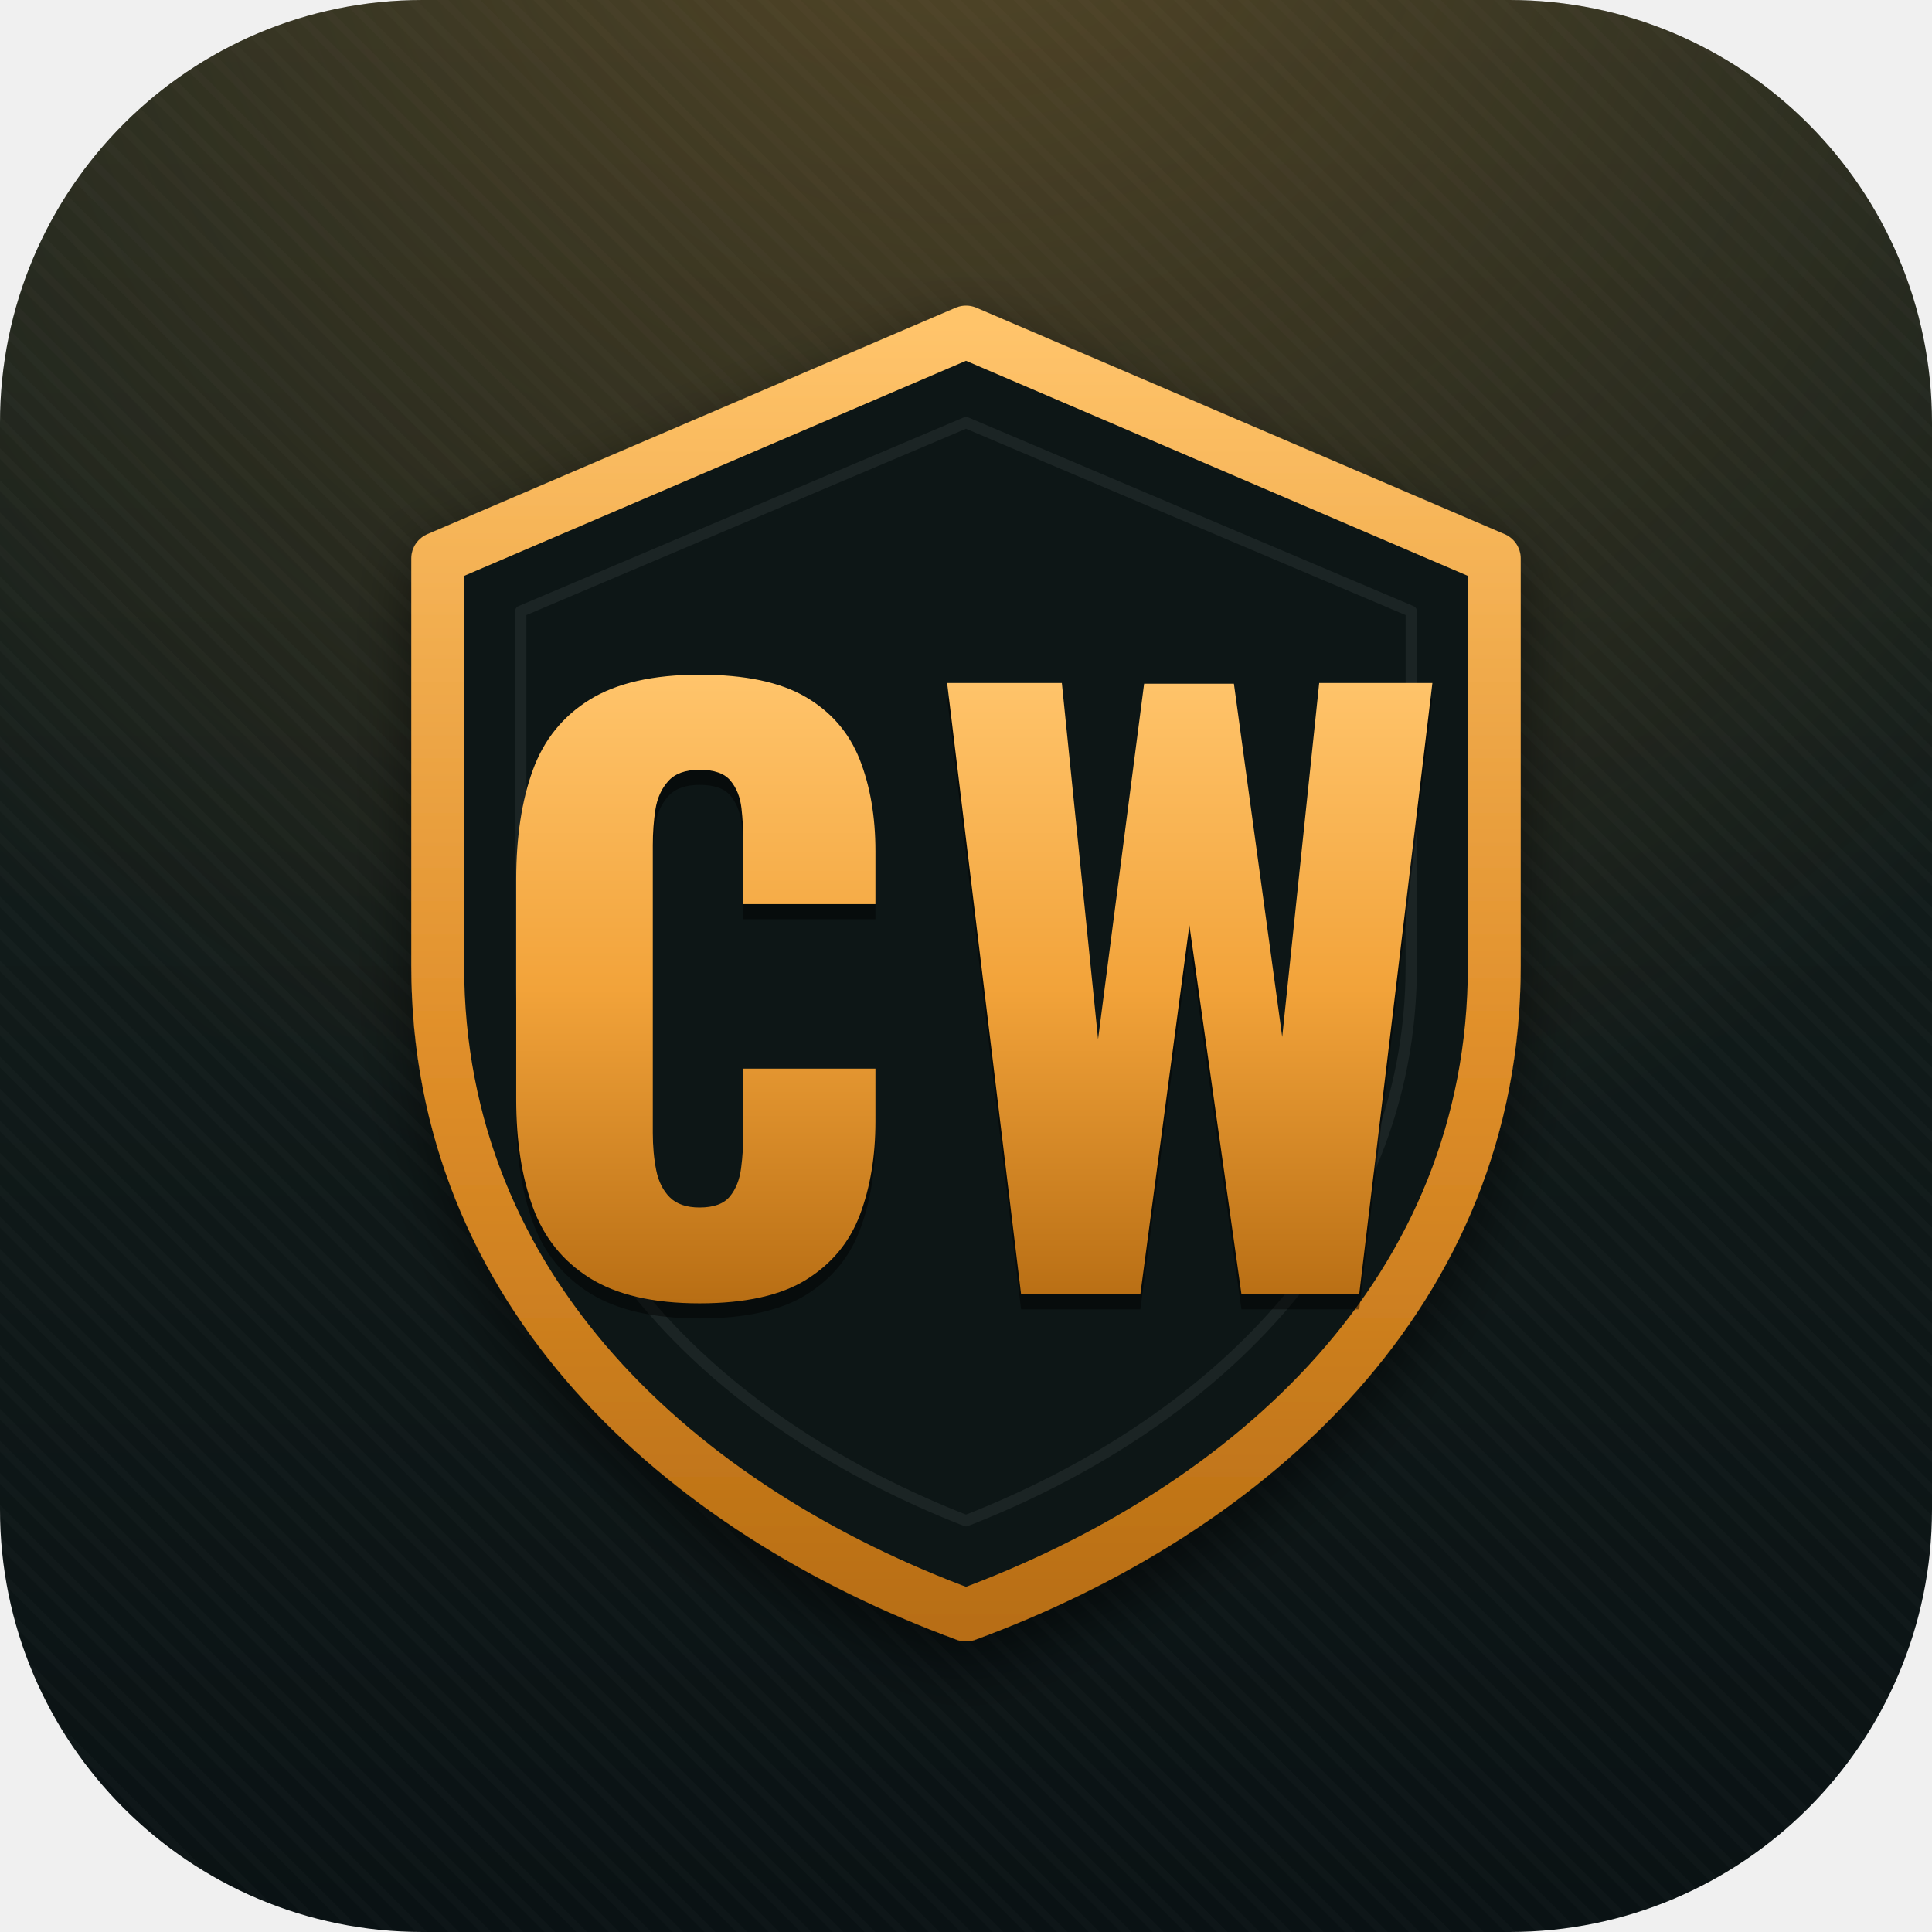
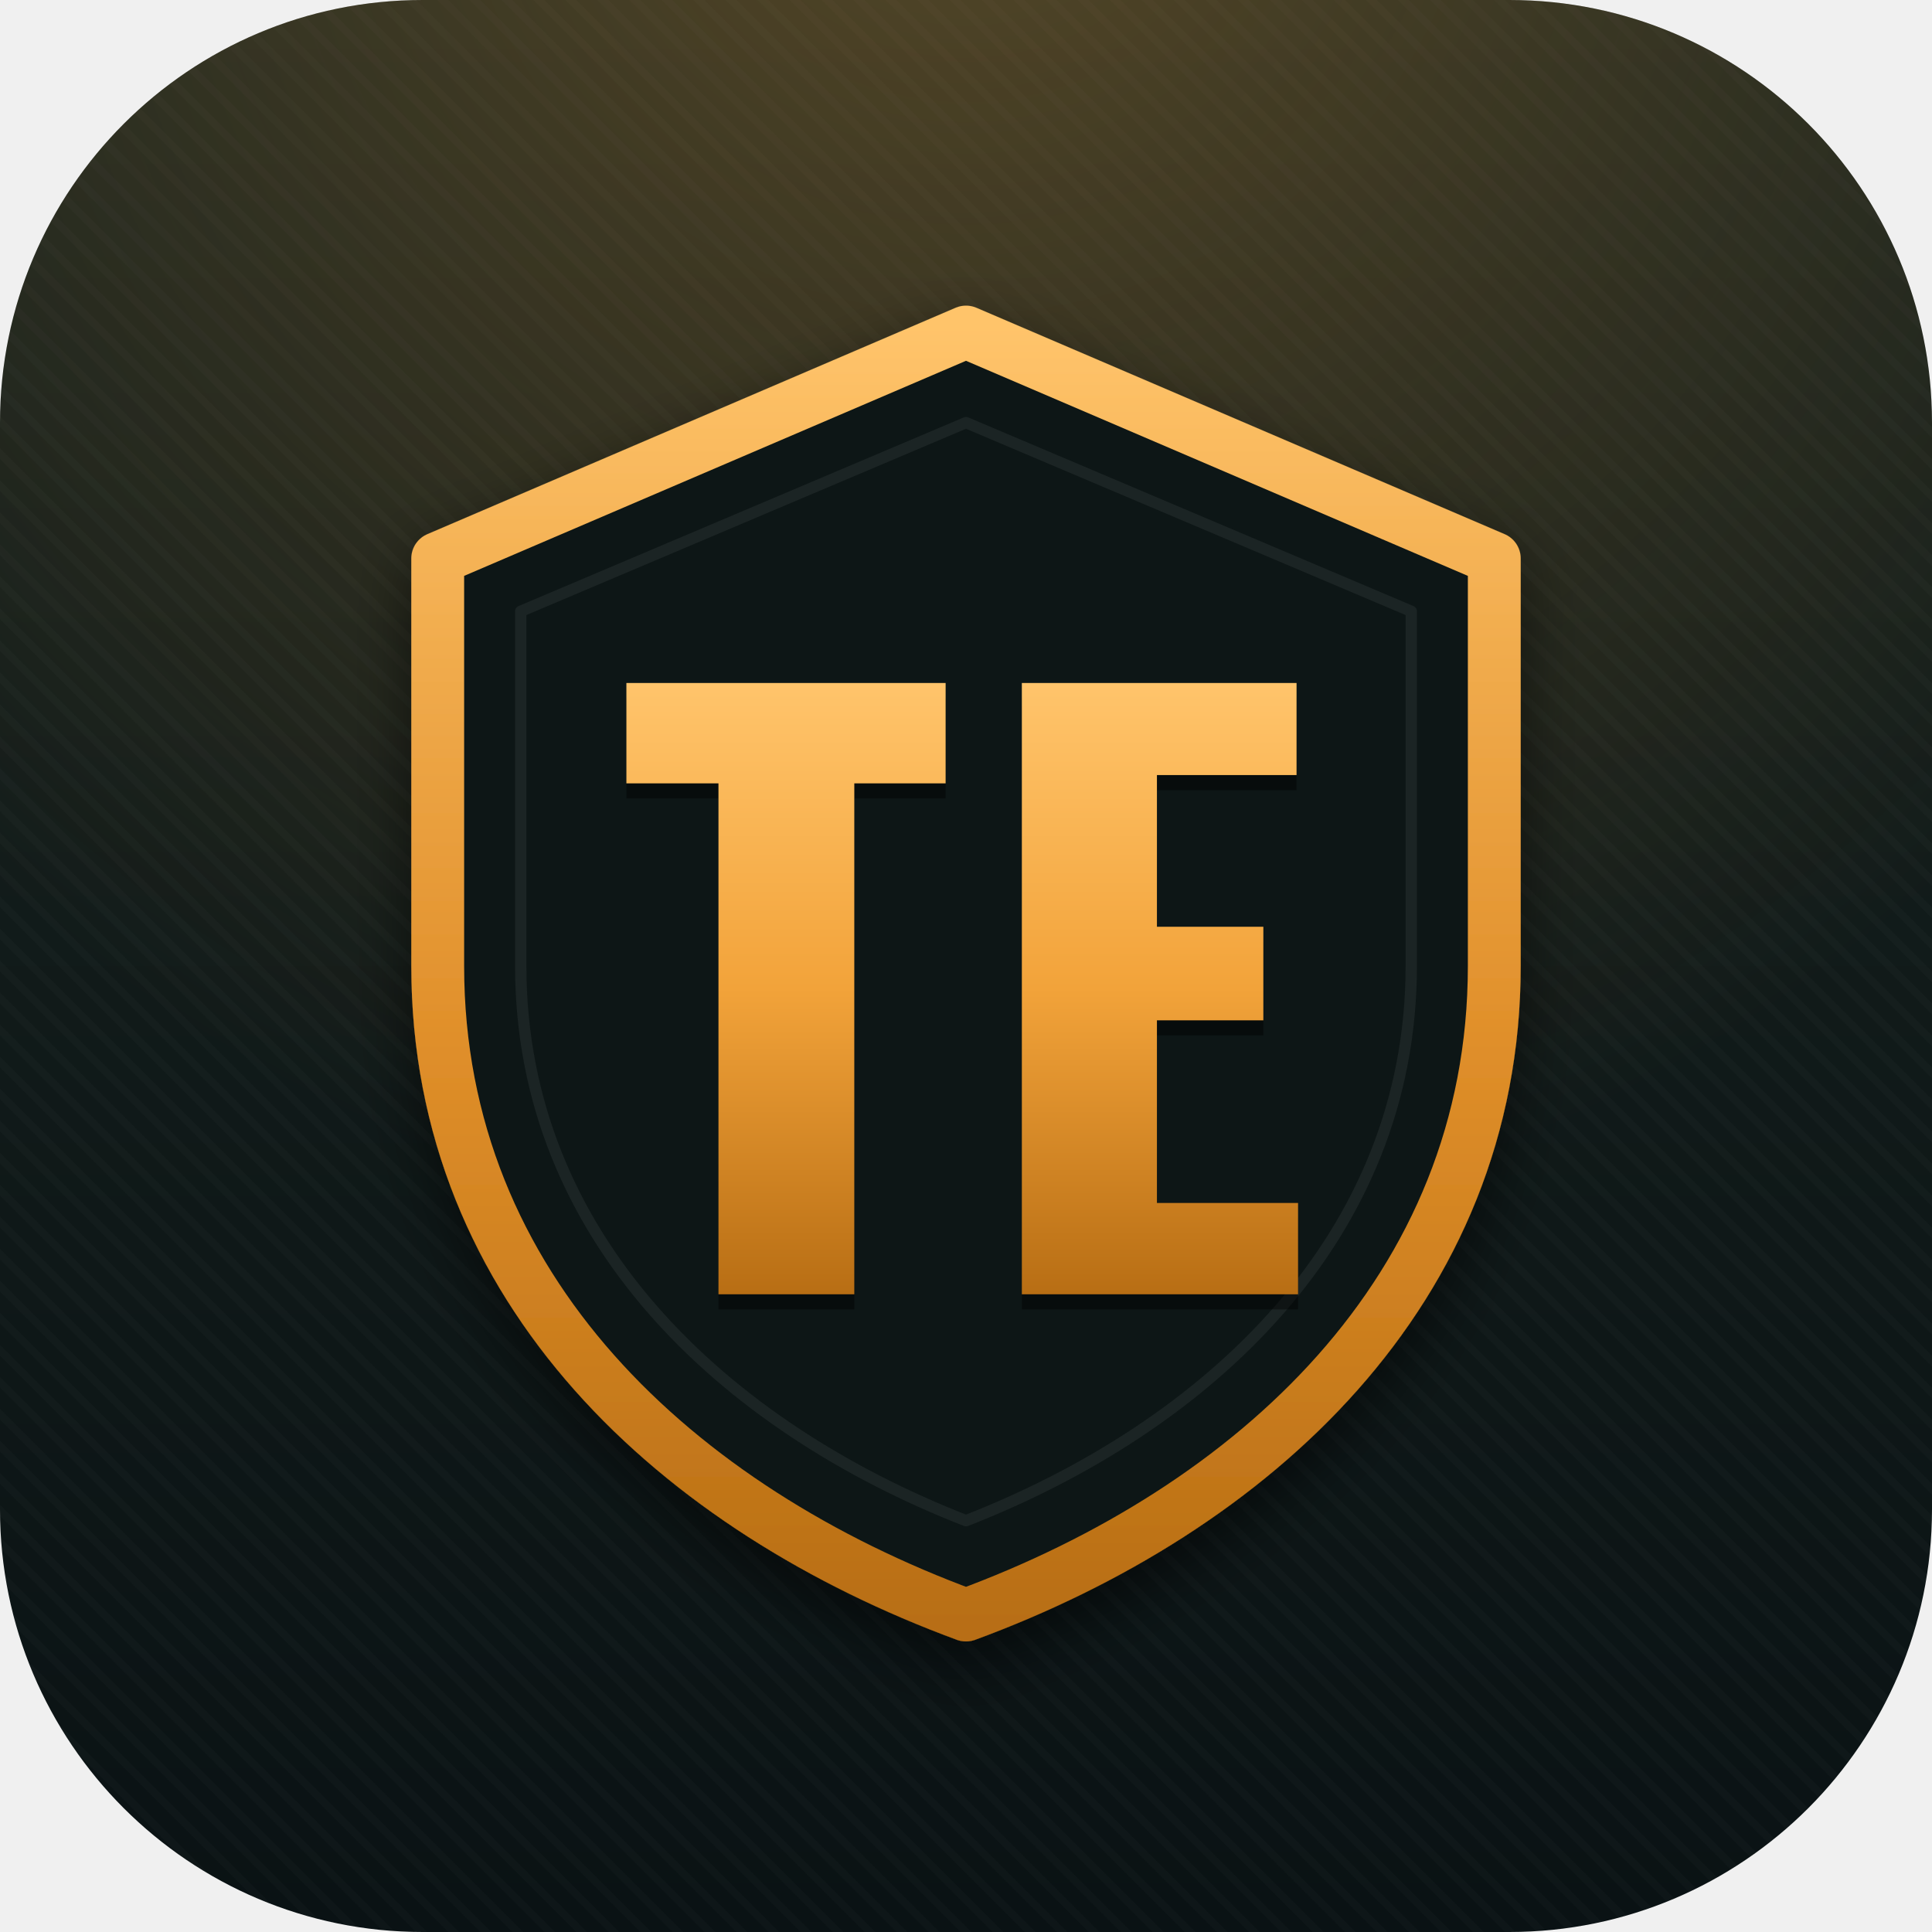
<svg xmlns="http://www.w3.org/2000/svg" viewBox="0 0 512 512">
  <defs>
    <linearGradient id="bg" x1="0" y1="0" x2="0" y2="1">
      <stop offset="0" stop-color="#18231f" />
      <stop offset="1" stop-color="#0a1214" />
    </linearGradient>
    <radialGradient id="light" cx="50%" cy="-10%" r="75%">
      <stop offset="0" stop-color="#f2a33a" stop-opacity=".28" />
      <stop offset="1" stop-color="#f2a33a" stop-opacity="0" />
    </radialGradient>
    <linearGradient id="gold" x1="0" y1="0" x2="0" y2="1">
      <stop offset="0" stop-color="#ffc46b" />
      <stop offset=".55" stop-color="#e08f2a" />
      <stop offset="1" stop-color="#b86e14" />
    </linearGradient>
    <linearGradient id="goldText" x1="0" y1="0" x2="0" y2="1">
      <stop offset="0" stop-color="#ffc46b" />
      <stop offset=".5" stop-color="#f2a33a" />
      <stop offset="1" stop-color="#b86e14" />
    </linearGradient>
    <pattern id="grain" width="6" height="6" patternUnits="userSpaceOnUse" patternTransform="rotate(135)">
      <rect width="6" height="6" fill="none" />
      <rect width="2" height="6" fill="#fff" fill-opacity=".018" />
    </pattern>
    <clipPath id="clip">
      <rect width="512" height="512" rx="112" />
    </clipPath>
    <filter id="shadow" x="-20%" y="-20%" width="140%" height="140%">
      <feDropShadow dx="0" dy="6" stdDeviation="8" flood-color="#000" flood-opacity=".55" />
    </filter>
  </defs>
  <g clip-path="url(#clip)">
    <rect width="512" height="512" fill="url(#bg)" />
    <rect width="512" height="512" fill="url(#grain)" />
    <rect width="512" height="512" fill="url(#light)" />
  </g>
  <path d="M256 88 L396 148 V256 C396 342 332 400 256 428 C180 400 116 342 116 256 V148 Z" fill="#0f1816" stroke="url(#gold)" stroke-width="14" stroke-linejoin="round" filter="url(#shadow)" />
  <path d="M256 112 L374 162 V256 C374 328 320 378 256 403 C192 378 138 328 138 256 V162 Z" fill="none" stroke="#fff" stroke-opacity=".06" stroke-width="3" stroke-linejoin="round" />
-   <g transform="translate(127.0 347.0)">
-     <path d="M58.4 2.4Q40.0 2.4 29.3 -4.3Q18.6 -11.0 14.2 -23.1Q9.8 -35.2 9.8 -51.6V-110.0Q9.8 -126.8 14.2 -138.9Q18.6 -151.0 29.3 -157.6Q40.0 -164.2 58.4 -164.2Q76.4 -164.2 86.5 -158.3Q96.6 -152.4 100.8 -141.8Q105.0 -131.2 105.0 -117.4V-103.4H70.0V-119.6Q70.0 -124.4 69.5 -128.8Q69.0 -133.2 66.6 -136.1Q64.2 -139.0 58.4 -139.0Q52.8 -139.0 50.1 -136.0Q47.4 -133.0 46.7 -128.5Q46.0 -124.0 46.0 -119.0V-42.8Q46.0 -37.4 46.9 -32.9Q47.8 -28.4 50.5 -25.7Q53.2 -23.0 58.4 -23.0Q64.0 -23.0 66.4 -25.9Q68.8 -28.8 69.4 -33.4Q70.0 -38.0 70.0 -42.8V-59.8H105.0V-45.8Q105.0 -32.0 100.9 -21.1Q96.8 -10.2 86.7 -3.9Q76.6 2.4 58.4 2.4Z M143.6 0.0 124 -162.0H154.4L164.0 -67.6L176.2 -161.8H200.0L212.8 -68.2L222.6 -162.0H252.6L233.2 0.0H202.0L188.2 -97.8L175.2 0.0Z" fill="#000" fill-opacity=".45" />
+   <g transform="translate(163.8 347.0)">
+     <path d="M26.6 0.0V-135.4H2.2V-162.0H86.8V-135.4H62.6V0.0Z M107.0 0.0V-162.0H179.8V-137.6H142.8V-97.4H171.0V-72.6H142.8V-24.2H180.2V0.0Z" fill="#000" fill-opacity=".45" />
  </g>
-   <g transform="translate(127.0 343.0)">
-     <path d="M58.4 2.4Q40.0 2.4 29.3 -4.3Q18.6 -11.0 14.2 -23.1Q9.8 -35.2 9.8 -51.6V-110.0Q9.8 -126.8 14.2 -138.9Q18.6 -151.0 29.3 -157.6Q40.0 -164.2 58.4 -164.2Q76.4 -164.2 86.5 -158.3Q96.6 -152.4 100.8 -141.8Q105.0 -131.2 105.0 -117.4V-103.4H70.0V-119.6Q70.0 -124.4 69.5 -128.8Q69.0 -133.2 66.6 -136.1Q64.2 -139.0 58.4 -139.0Q52.8 -139.0 50.1 -136.0Q47.4 -133.0 46.7 -128.5Q46.0 -124.0 46.0 -119.0V-42.8Q46.0 -37.4 46.9 -32.9Q47.8 -28.4 50.5 -25.7Q53.2 -23.0 58.4 -23.0Q64.0 -23.0 66.4 -25.9Q68.8 -28.8 69.4 -33.4Q70.0 -38.0 70.0 -42.8V-59.8H105.0V-45.8Q105.0 -32.0 100.9 -21.1Q96.8 -10.2 86.7 -3.9Q76.6 2.4 58.4 2.4Z M143.6 0.0 124 -162.0H154.4L164.0 -67.6L176.2 -161.8H200.0L212.8 -68.2L222.6 -162.0H252.6L233.2 0.0H202.0L188.2 -97.8L175.2 0.0Z" fill="url(#goldText)" />
+   <g transform="translate(163.8 343.0)">
+     <path d="M26.6 0.0V-135.4H2.2V-162.0H86.8V-135.4H62.6V0.0Z M107.0 0.0V-162.0H179.8V-137.6H142.8V-97.4H171.0V-72.6H142.8V-24.2H180.2V0.0Z" fill="url(#goldText)" />
  </g>
</svg>
